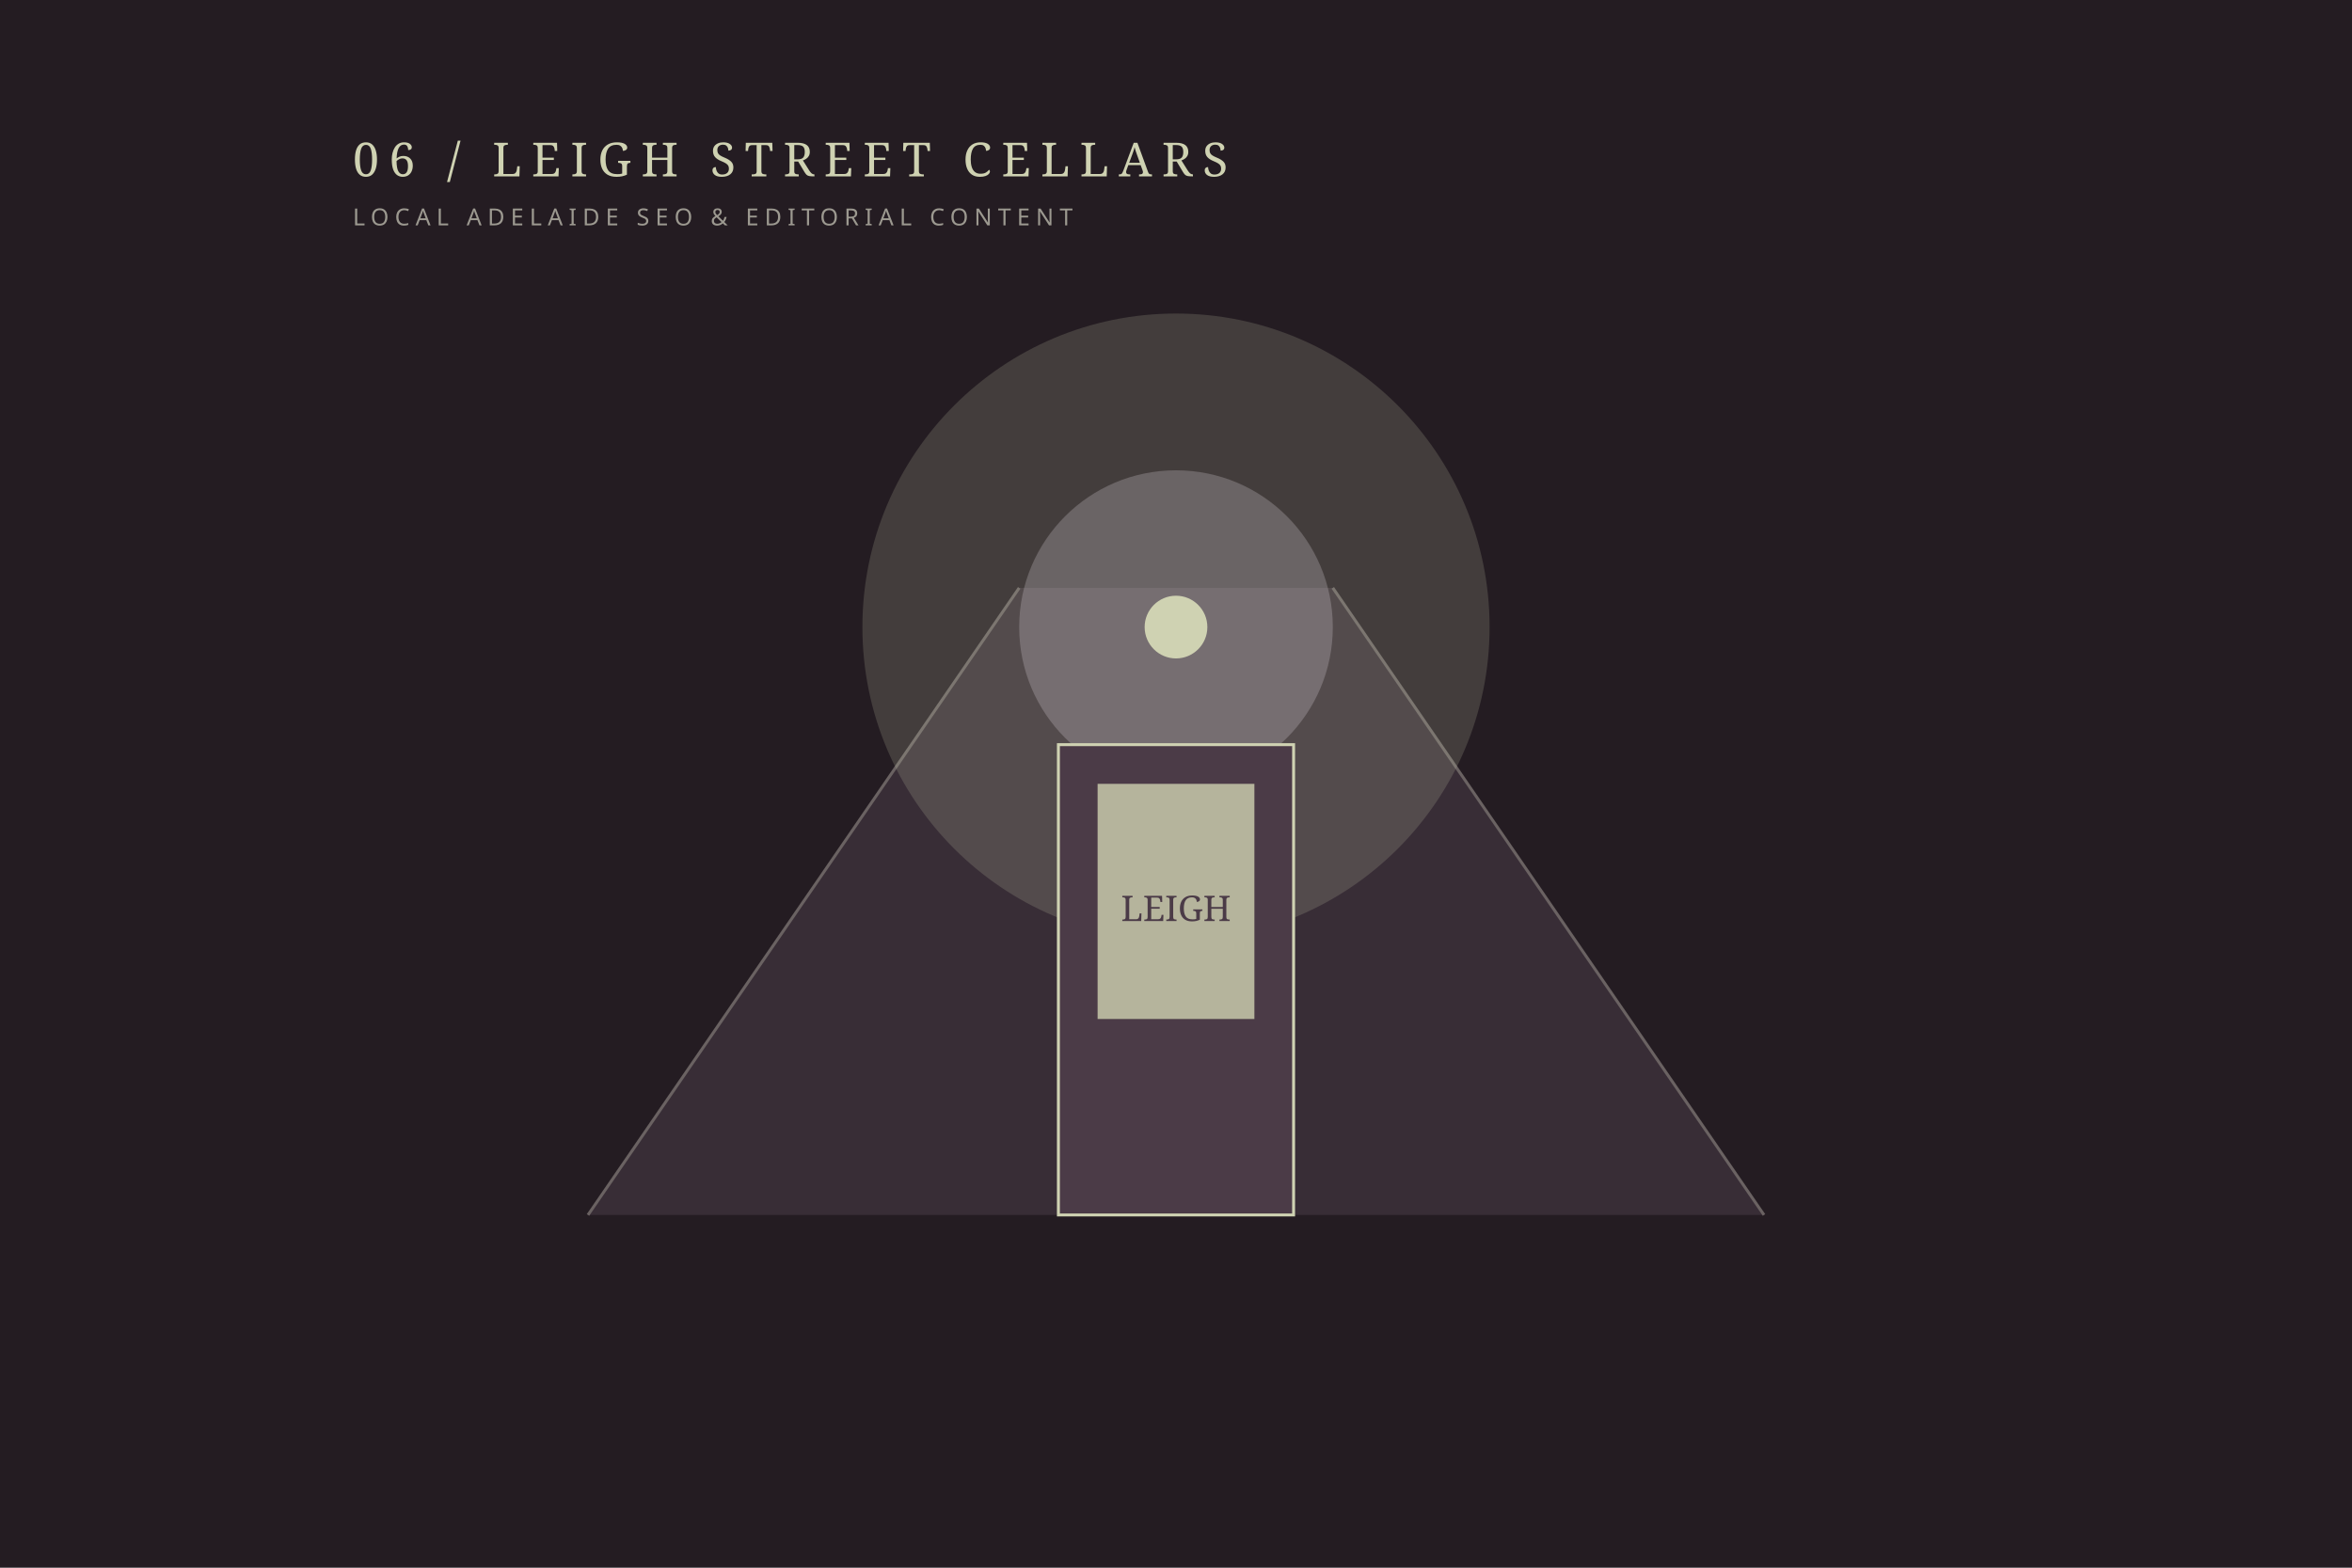
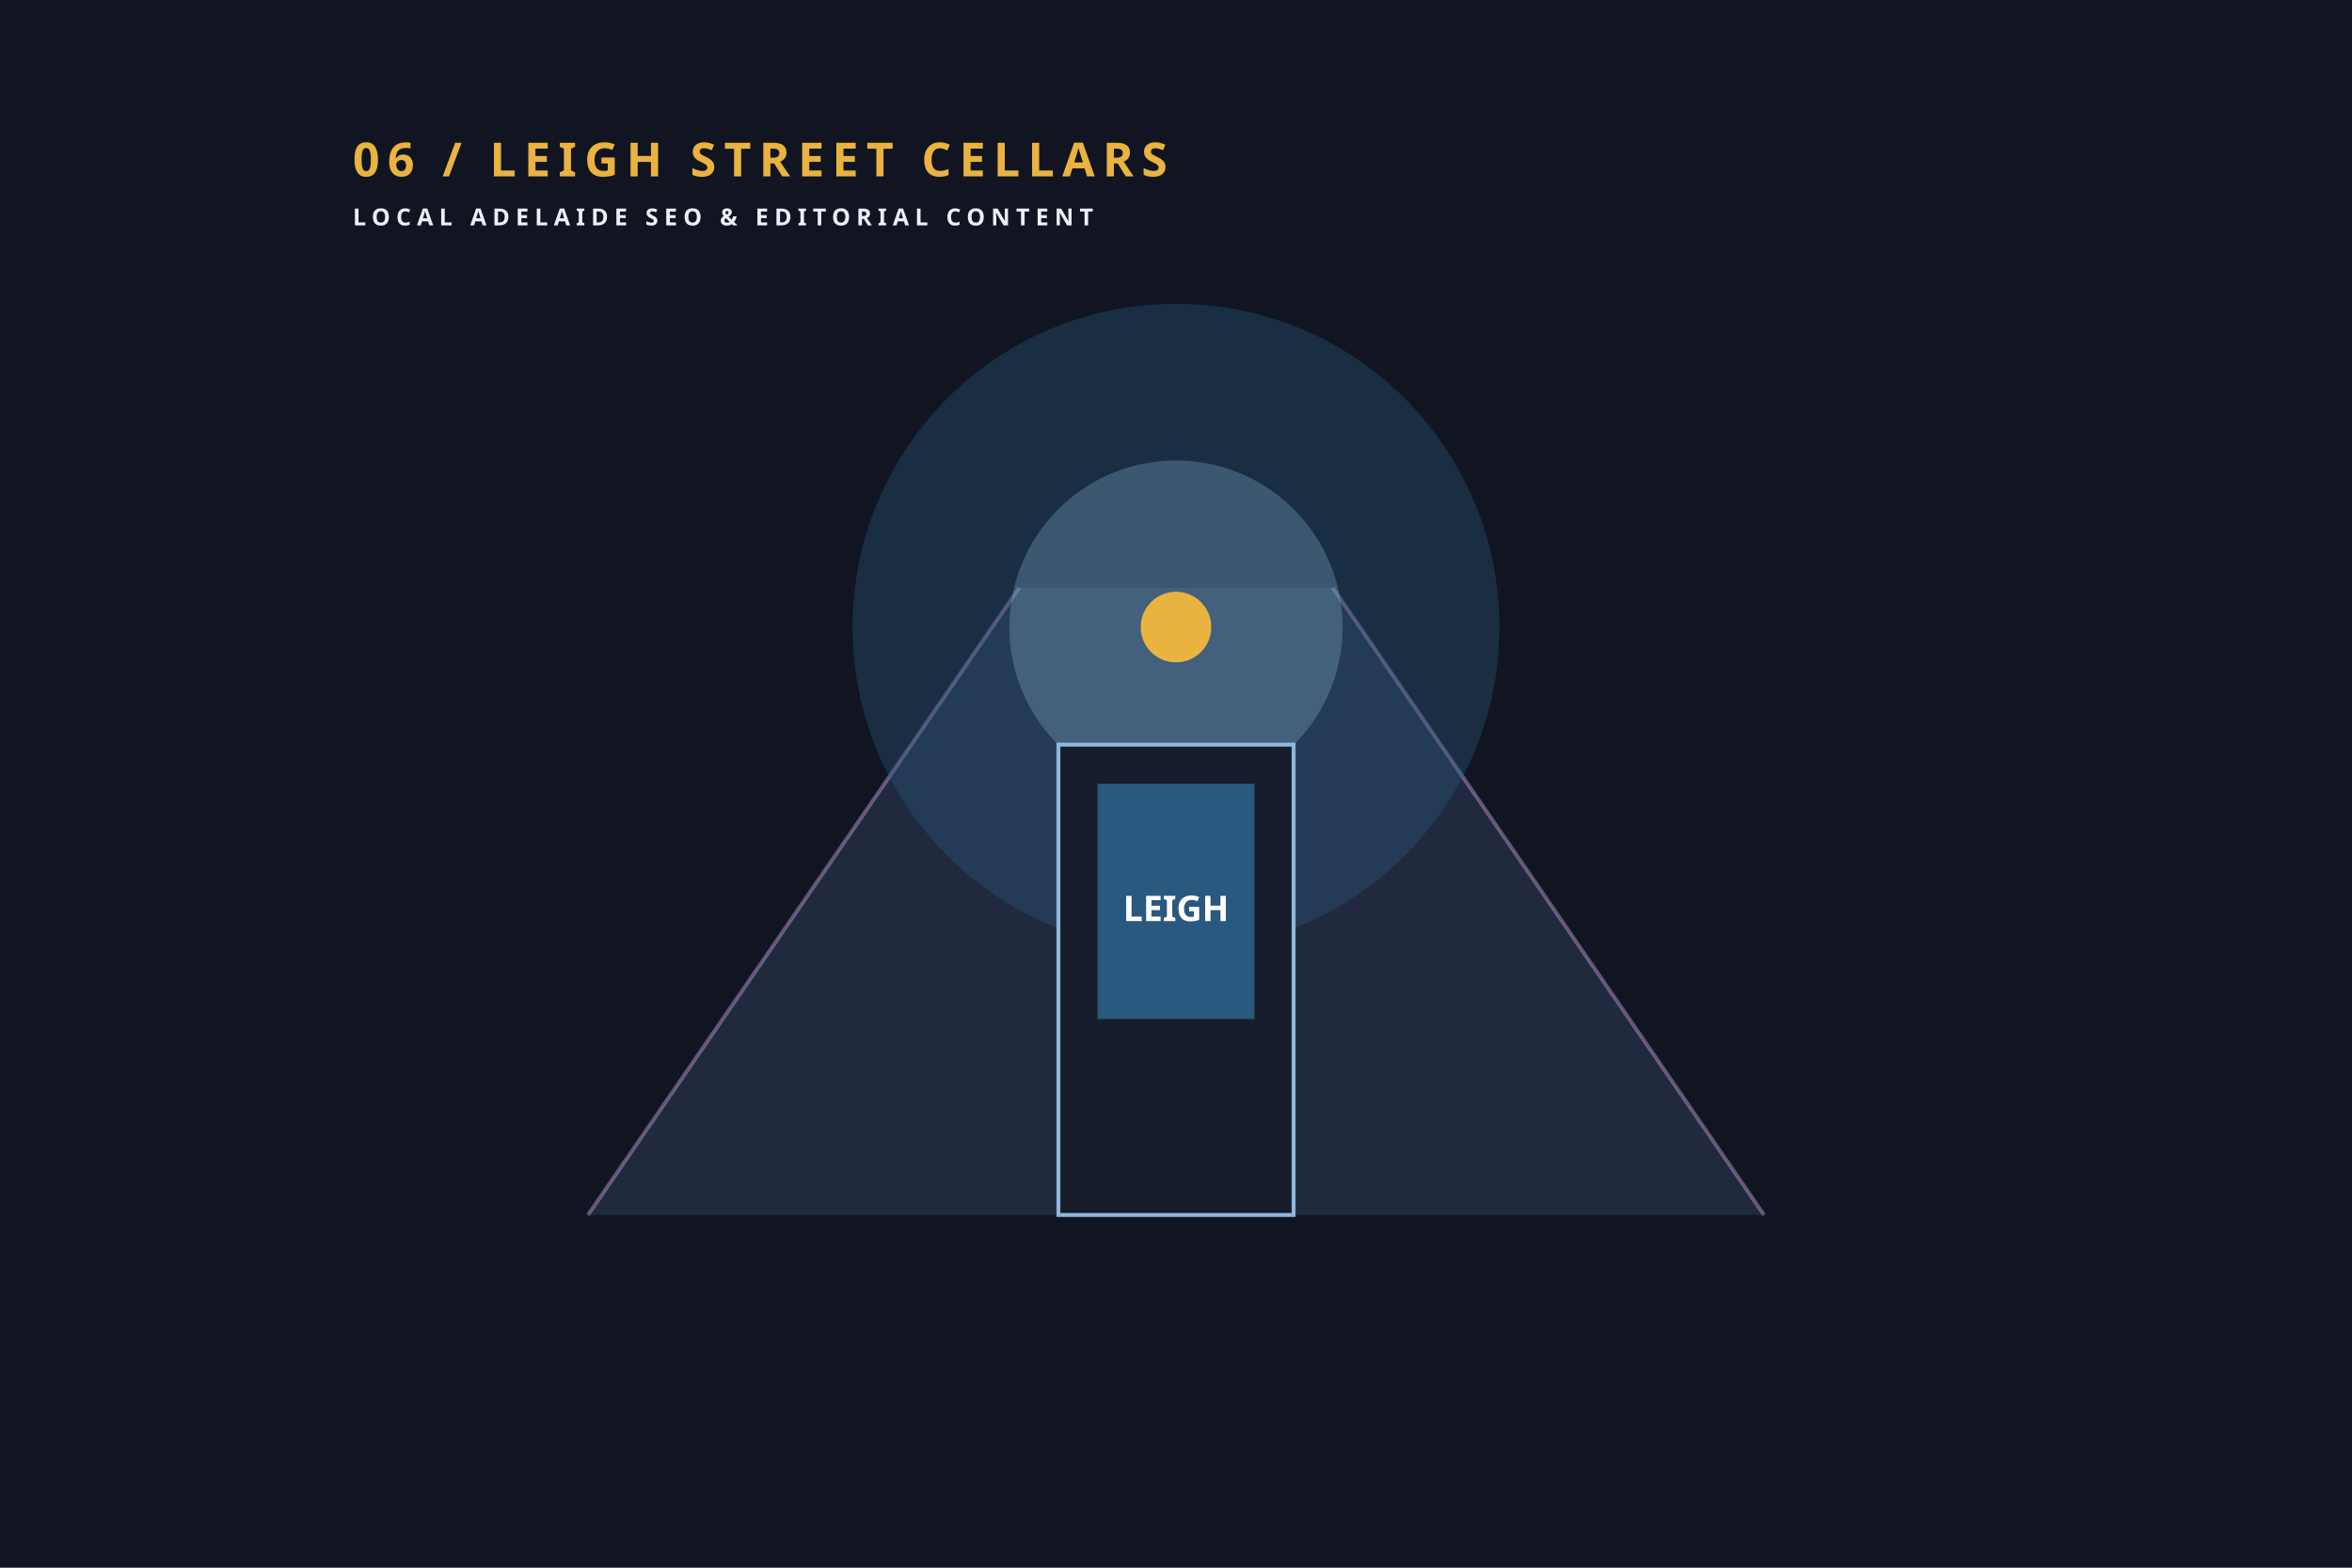
<svg xmlns="http://www.w3.org/2000/svg" viewBox="0 0 1200 800" width="100%" height="100%">
-   <defs>
-     <linearGradient id="leigh-grad" x1="0%" y1="0%" x2="0%" y2="100%">
-       <stop offset="0%" stop-color="#4b3b47" />
-       <stop offset="50%" stop-color="#6a6262" />
-       <stop offset="100%" stop-color="#2a2027" />
-     </linearGradient>
-   </defs>
-   <rect width="1200" height="800" fill="#241c22" />
+   <rect width="1200" height="800" fill="#111521" />
  <g transform="translate(180, 140)">
-     <polygon points="120,480 340,160 500,160 720,480" fill="#382d36" />
-     <line x1="340" y1="160" x2="120" y2="480" stroke="#6a6262" stroke-width="1.5" />
-     <line x1="500" y1="160" x2="720" y2="480" stroke="#6a6262" stroke-width="1.5" />
-     <circle cx="420" cy="180" r="160" fill="#cfd2b2" opacity="0.18" />
-     <circle cx="420" cy="180" r="80" fill="#e0d8de" opacity="0.25" />
-     <circle cx="420" cy="180" r="16" fill="#cfd2b2" />
-     <rect x="360" y="240" width="120" height="240" fill="#4b3b47" stroke="#cfd2b2" stroke-width="1.5" />
-     <rect x="380" y="260" width="80" height="120" fill="#cfd2b2" opacity="0.8" />
-     <text x="420" y="330" font-family="'Cormorant Garamond', serif" font-size="18" fill="#4b3b47" text-anchor="middle">LEIGH</text>
+     <polygon points="120,480 340,160 500,160 720,480" fill="#20293d" />
+     <line x1="340" y1="160" x2="120" y2="480" stroke="#b592c9" stroke-width="2" opacity="0.5" />
+     <line x1="500" y1="160" x2="720" y2="480" stroke="#b592c9" stroke-width="2" opacity="0.5" />
+     <circle cx="420" cy="180" r="165" fill="#2b5c84" opacity="0.35" />
+     <circle cx="420" cy="180" r="85" fill="#8eb8db" opacity="0.3" />
+     <circle cx="420" cy="180" r="18" fill="#eab340" />
+     <rect x="360" y="240" width="120" height="240" fill="#181d2c" stroke="#8eb8db" stroke-width="2" />
+     <rect x="380" y="260" width="80" height="120" fill="#2b5c84" opacity="0.95" />
+     <text x="420" y="330" font-family="'Space Grotesk', sans-serif" font-weight="700" font-size="18" fill="#ffffff" text-anchor="middle">LEIGH</text>
  </g>
-   <text x="180" y="90" font-family="'Cormorant Garamond', serif" font-size="24" letter-spacing="5" fill="#cfd2b2">06 / LEIGH STREET CELLARS</text>
-   <text x="180" y="115" font-family="sans-serif" font-size="12" letter-spacing="3" fill="#9c9990">LOCAL ADELAIDE SEO &amp; EDITORIAL CONTENT</text>
+   <text x="180" y="90" font-family="'Space Grotesk', sans-serif" font-weight="700" font-size="24" letter-spacing="4" fill="#eab340">06 / LEIGH STREET CELLARS</text>
+   <text x="180" y="115" font-family="'Plus Jakarta Sans', sans-serif" font-weight="600" font-size="12" letter-spacing="3" fill="#ebf1f7">LOCAL ADELAIDE SEO &amp; EDITORIAL CONTENT</text>
</svg>
